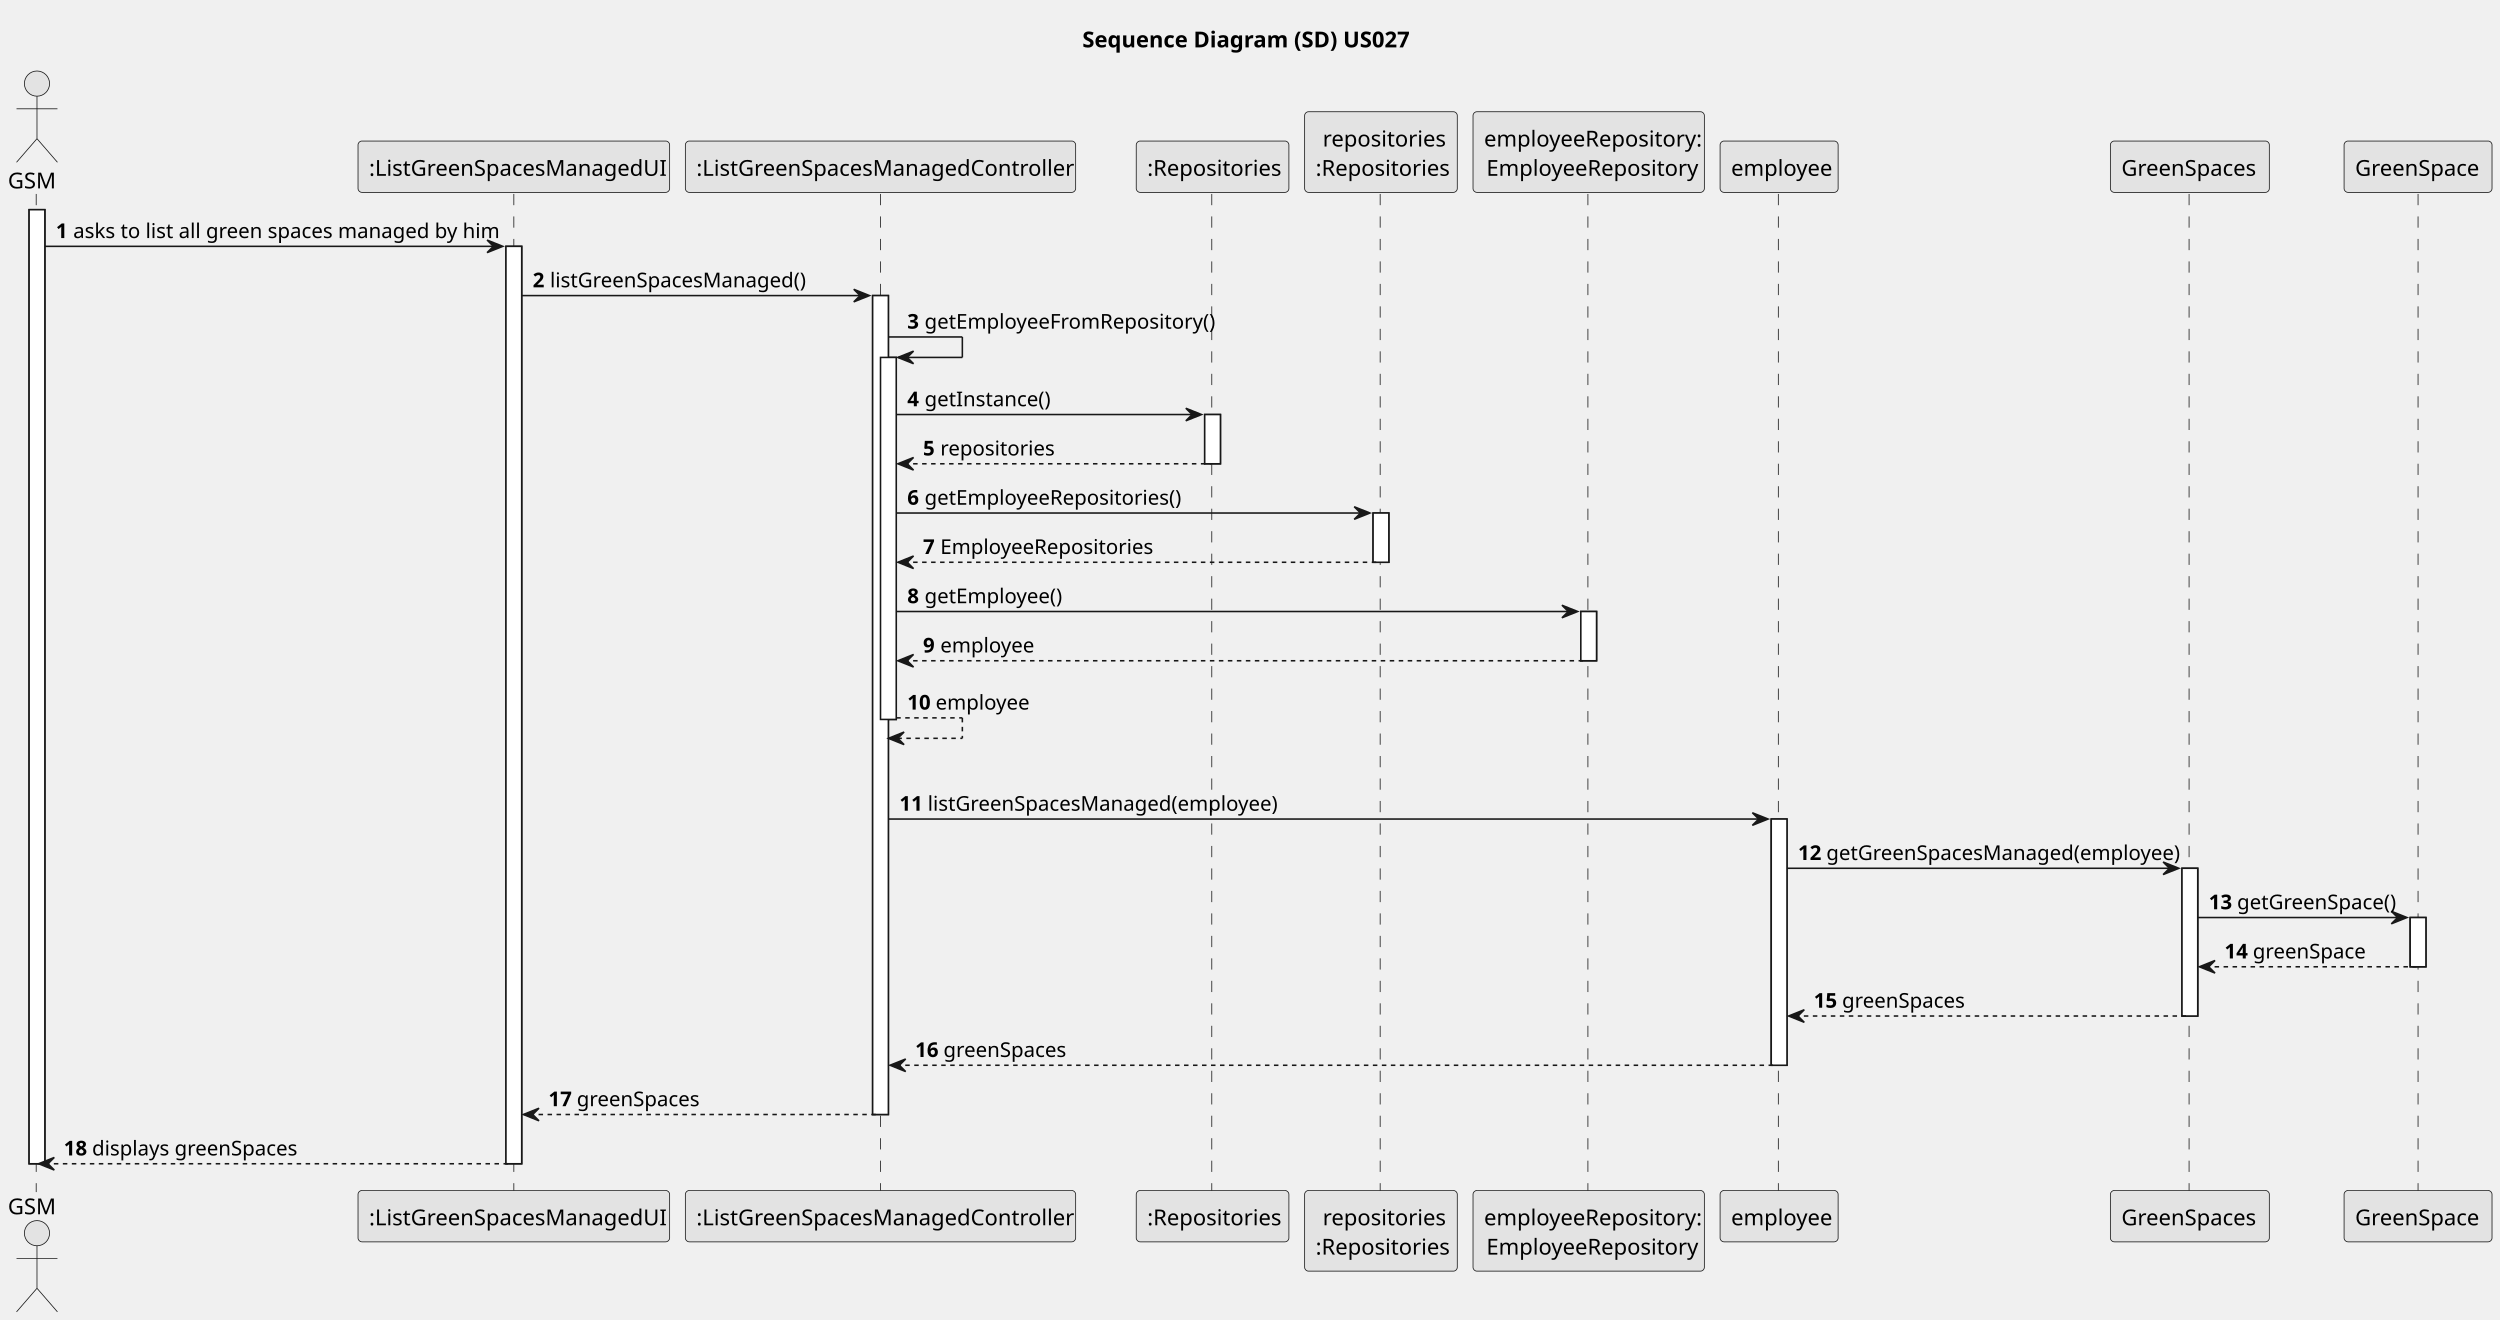
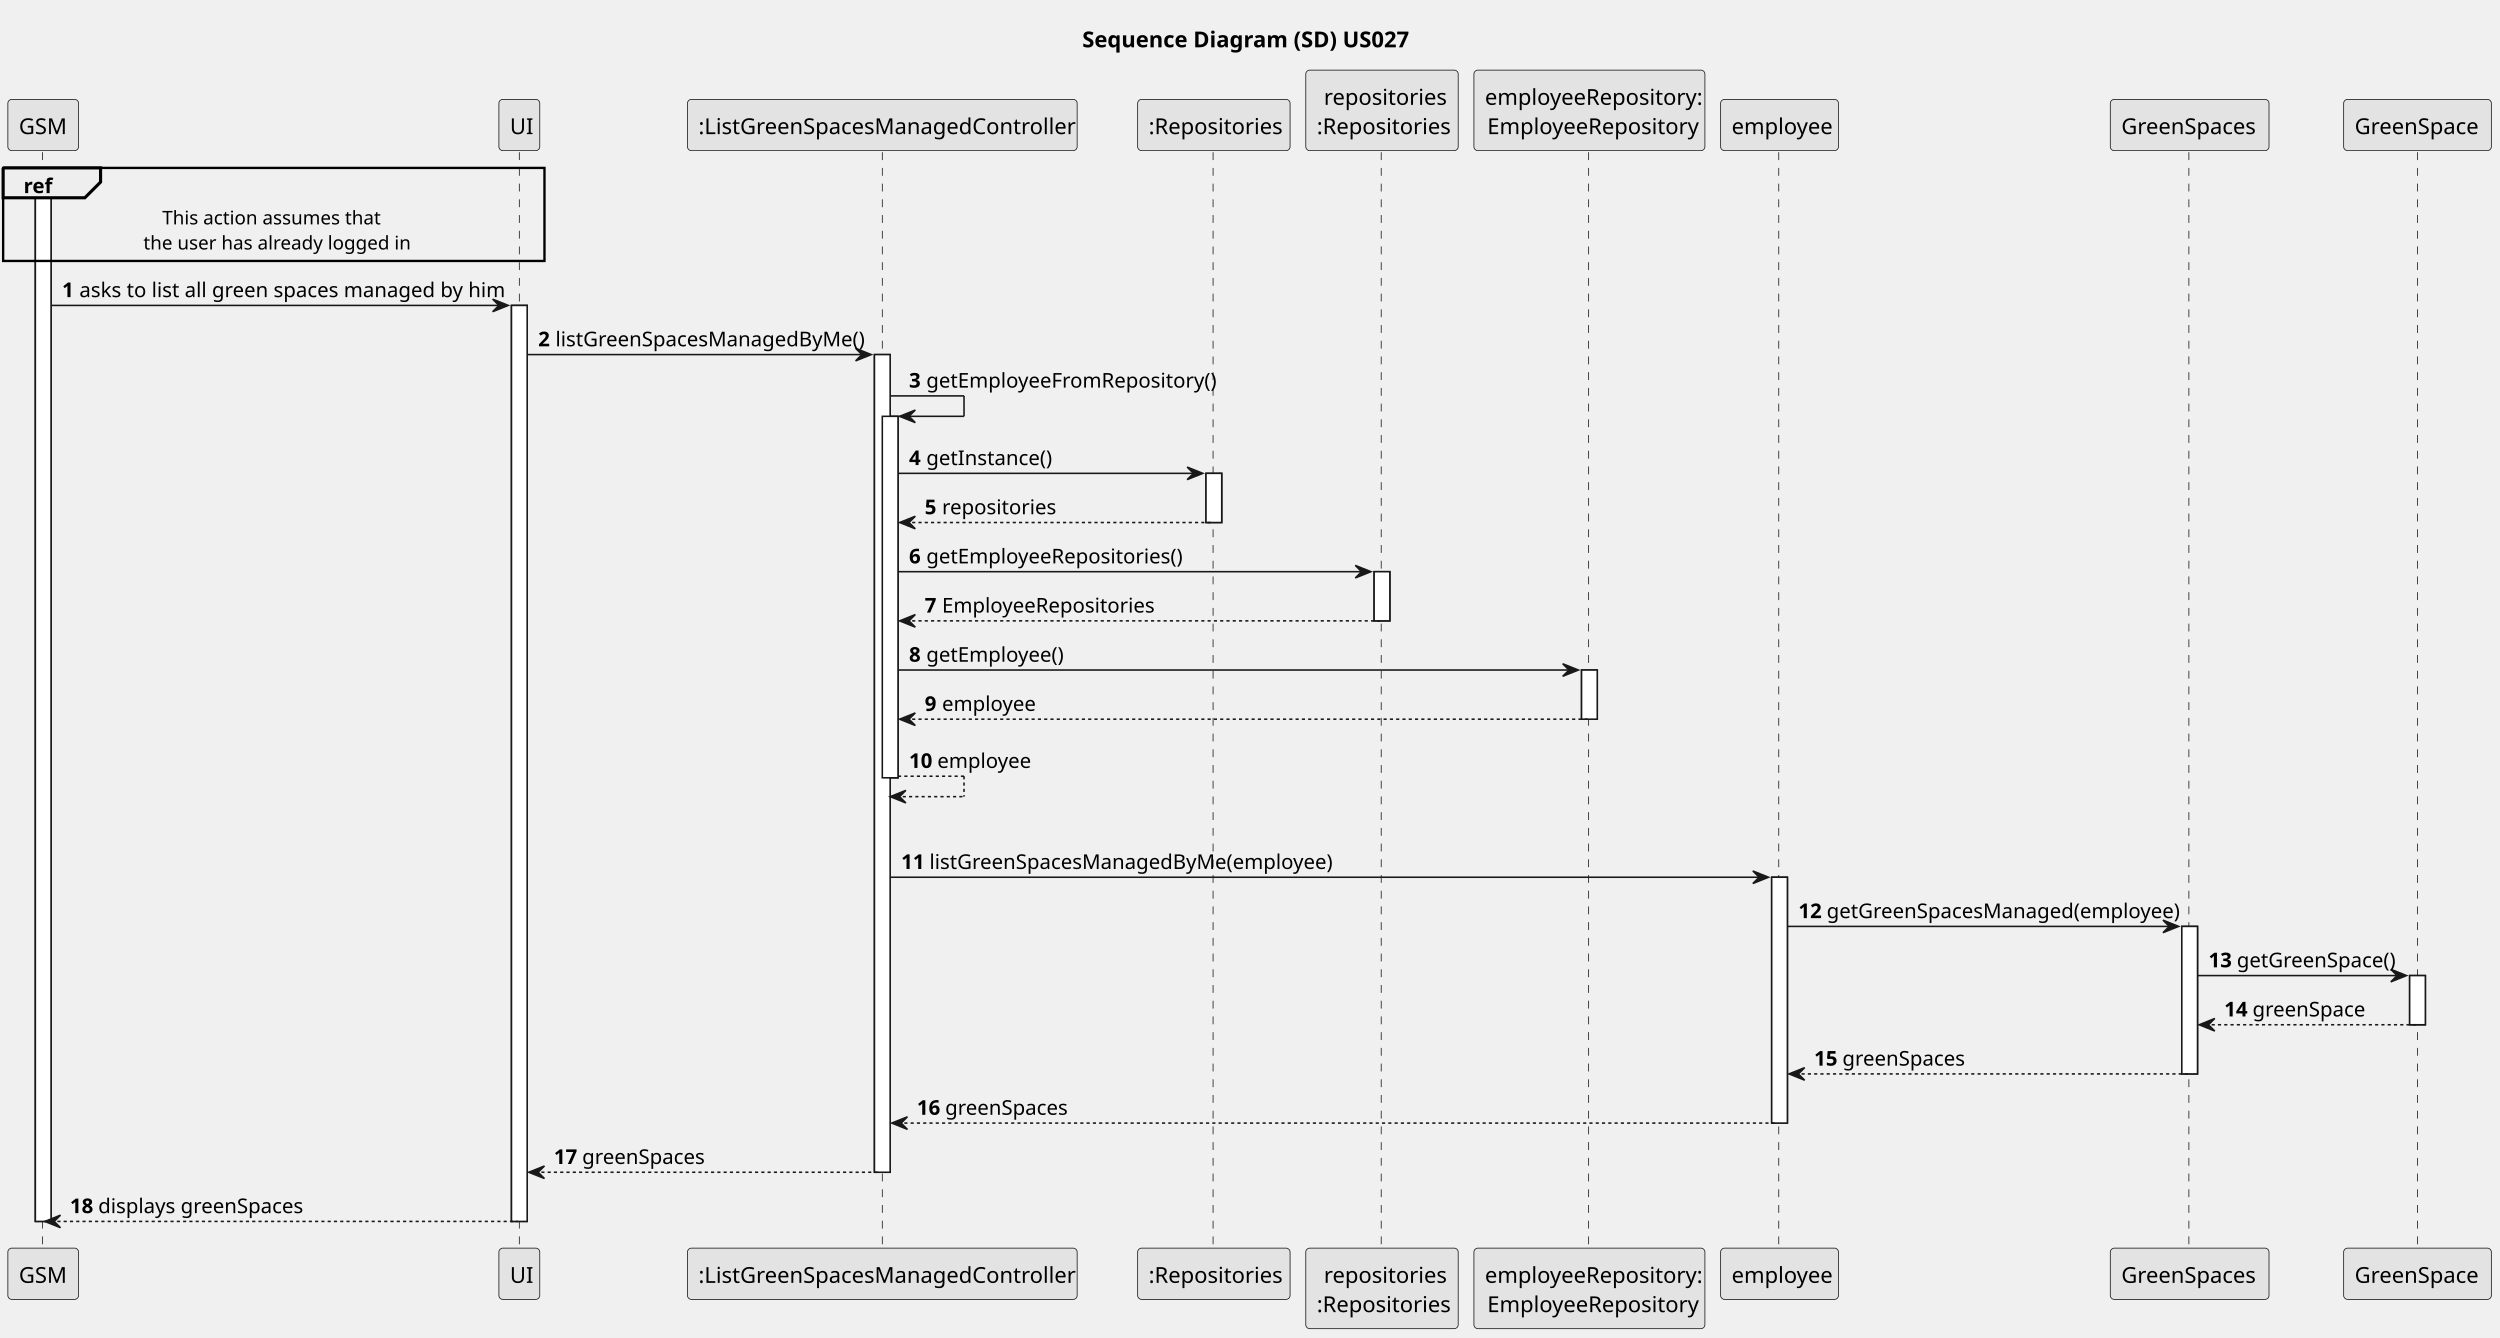
- <svg xmlns="http://www.w3.org/2000/svg" contentStyleType="text/css" height="588px" preserveAspectRatio="none" style="width:1112px;height:587px;background:#FFFFFF;" version="1.1" viewBox="0 0 1112 587" width="1112.3px" zoomAndPan="magnify">
+ <svg xmlns="http://www.w3.org/2000/svg" contentStyleType="text/css" height="851px" preserveAspectRatio="none" style="width:1591px;height:851px;background:#FFFFFF;" version="1.1" viewBox="0 0 1591 851" width="1591px" zoomAndPan="magnify">
  <defs />
  <g>
-     <text fill="#000000" font-family="sans-serif" font-size="9.8" font-weight="bold" lengthAdjust="spacing" textLength="148.4" x="481.425" y="21.075">Sequence Diagram (SD) US027</text>
-     <rect fill="#FFFFFF" height="424.367" style="stroke:#181818;stroke-width:0.7;" width="7" x="12.95" y="93.269" />
-     <rect fill="#FFFFFF" height="408.063" style="stroke:#181818;stroke-width:0.7;" width="7" x="225.05" y="109.573" />
-     <rect fill="#FFFFFF" height="364.256" style="stroke:#181818;stroke-width:0.7;" width="7" x="388.15" y="131.477" />
-     <rect fill="#FFFFFF" height="161.026" style="stroke:#181818;stroke-width:0.7;" width="7" x="391.65" y="158.981" />
-     <rect fill="#FFFFFF" height="21.904" style="stroke:#181818;stroke-width:0.7;" width="7" x="535.85" y="184.384" />
-     <rect fill="#FFFFFF" height="21.904" style="stroke:#181818;stroke-width:0.7;" width="7" x="610.75" y="228.192" />
-     <rect fill="#FFFFFF" height="21.904" style="stroke:#181818;stroke-width:0.7;" width="7" x="703.15" y="271.999" />
-     <rect fill="#FFFFFF" height="109.519" style="stroke:#181818;stroke-width:0.7;" width="7" x="787.85" y="364.31" />
-     <rect fill="#FFFFFF" height="65.711" style="stroke:#181818;stroke-width:0.7;" width="7" x="970.55" y="386.214" />
-     <rect fill="#FFFFFF" height="21.904" style="stroke:#181818;stroke-width:0.7;" width="7" x="1072.05" y="408.118" />
-     <line style="stroke:#181818;stroke-width:0.35;stroke-dasharray:5.0,5.0;" x1="16.1" x2="16.1" y1="86.269" y2="530.236" />
-     <line style="stroke:#181818;stroke-width:0.35;stroke-dasharray:5.0,5.0;" x1="228.55" x2="228.55" y1="86.269" y2="530.236" />
-     <line style="stroke:#181818;stroke-width:0.35;stroke-dasharray:5.0,5.0;" x1="391.65" x2="391.65" y1="86.269" y2="530.236" />
-     <line style="stroke:#181818;stroke-width:0.35;stroke-dasharray:5.0,5.0;" x1="539" x2="539" y1="86.269" y2="530.236" />
-     <line style="stroke:#181818;stroke-width:0.35;stroke-dasharray:5.0,5.0;" x1="613.9" x2="613.9" y1="86.269" y2="530.236" />
-     <line style="stroke:#181818;stroke-width:0.35;stroke-dasharray:5.0,5.0;" x1="706.3" x2="706.3" y1="86.269" y2="530.236" />
-     <line style="stroke:#181818;stroke-width:0.35;stroke-dasharray:5.0,5.0;" x1="791" x2="791" y1="86.269" y2="530.236" />
-     <line style="stroke:#181818;stroke-width:0.35;stroke-dasharray:5.0,5.0;" x1="973.7" x2="973.7" y1="86.269" y2="530.236" />
-     <line style="stroke:#181818;stroke-width:0.35;stroke-dasharray:5.0,5.0;" x1="1075.55" x2="1075.55" y1="86.269" y2="530.236" />
-     <text fill="#000000" font-family="sans-serif" font-size="9.8" lengthAdjust="spacing" textLength="21.7" x="3.5" y="83.81">GSM</text>
-     <ellipse cx="16.45" cy="37.185" fill="#E3E3E3" rx="5.6" ry="5.6" style="stroke:#181818;stroke-width:0.35;" />
-     <path d="M16.45,42.785 L16.45,61.685 M7.35,48.385 L25.55,48.385 M16.45,61.685 L7.35,72.185 M16.45,61.685 L25.55,72.185 " fill="none" style="stroke:#181818;stroke-width:0.35;" />
-     <text fill="#000000" font-family="sans-serif" font-size="9.8" lengthAdjust="spacing" textLength="21.7" x="3.5" y="540.111">GSM</text>
-     <ellipse cx="16.45" cy="548.521" fill="#E3E3E3" rx="5.6" ry="5.6" style="stroke:#181818;stroke-width:0.35;" />
-     <path d="M16.45,554.121 L16.45,573.021 M7.35,559.721 L25.55,559.721 M16.45,573.021 L7.35,583.521 M16.45,573.021 L25.55,583.521 " fill="none" style="stroke:#181818;stroke-width:0.35;" />
-     <rect fill="#E3E3E3" height="22.835" rx="1.75" ry="1.75" style="stroke:#181818;stroke-width:0.35;" width="138.6" x="159.25" y="62.735" />
-     <text fill="#000000" font-family="sans-serif" font-size="9.8" lengthAdjust="spacing" textLength="128.8" x="164.15" y="78.21">:ListGreenSpacesManagedUI</text>
-     <rect fill="#E3E3E3" height="22.835" rx="1.75" ry="1.75" style="stroke:#181818;stroke-width:0.35;" width="138.6" x="159.25" y="529.536" />
-     <text fill="#000000" font-family="sans-serif" font-size="9.8" lengthAdjust="spacing" textLength="128.8" x="164.15" y="545.011">:ListGreenSpacesManagedUI</text>
-     <rect fill="#E3E3E3" height="22.835" rx="1.75" ry="1.75" style="stroke:#181818;stroke-width:0.35;" width="173.6" x="304.85" y="62.735" />
-     <text fill="#000000" font-family="sans-serif" font-size="9.8" lengthAdjust="spacing" textLength="163.8" x="309.75" y="78.21">:ListGreenSpacesManagedController</text>
-     <rect fill="#E3E3E3" height="22.835" rx="1.75" ry="1.75" style="stroke:#181818;stroke-width:0.35;" width="173.6" x="304.85" y="529.536" />
-     <text fill="#000000" font-family="sans-serif" font-size="9.8" lengthAdjust="spacing" textLength="163.8" x="309.75" y="545.011">:ListGreenSpacesManagedController</text>
-     <rect fill="#E3E3E3" height="22.835" rx="1.75" ry="1.75" style="stroke:#181818;stroke-width:0.35;" width="67.9" x="505.4" y="62.735" />
-     <text fill="#000000" font-family="sans-serif" font-size="9.8" lengthAdjust="spacing" textLength="58.1" x="510.3" y="78.21">:Repositories</text>
-     <rect fill="#E3E3E3" height="22.835" rx="1.75" ry="1.75" style="stroke:#181818;stroke-width:0.35;" width="67.9" x="505.4" y="529.536" />
-     <text fill="#000000" font-family="sans-serif" font-size="9.8" lengthAdjust="spacing" textLength="58.1" x="510.3" y="545.011">:Repositories</text>
-     <rect fill="#E3E3E3" height="35.87" rx="1.75" ry="1.75" style="stroke:#181818;stroke-width:0.35;" width="67.9" x="580.3" y="49.7" />
-     <text fill="#000000" font-family="sans-serif" font-size="9.8" lengthAdjust="spacing" textLength="51.8" x="588.35" y="65.175">repositories</text>
-     <text fill="#000000" font-family="sans-serif" font-size="9.8" lengthAdjust="spacing" textLength="58.1" x="585.2" y="78.21">:Repositories</text>
-     <rect fill="#E3E3E3" height="35.87" rx="1.75" ry="1.75" style="stroke:#181818;stroke-width:0.35;" width="67.9" x="580.3" y="529.536" />
-     <text fill="#000000" font-family="sans-serif" font-size="9.8" lengthAdjust="spacing" textLength="51.8" x="588.35" y="545.011">repositories</text>
-     <text fill="#000000" font-family="sans-serif" font-size="9.8" lengthAdjust="spacing" textLength="58.1" x="585.2" y="558.046">:Repositories</text>
-     <rect fill="#E3E3E3" height="35.87" rx="1.75" ry="1.75" style="stroke:#181818;stroke-width:0.35;" width="102.9" x="655.2" y="49.7" />
-     <text fill="#000000" font-family="sans-serif" font-size="9.8" lengthAdjust="spacing" textLength="93.1" x="660.1" y="65.175">employeeRepository:</text>
-     <text fill="#000000" font-family="sans-serif" font-size="9.8" lengthAdjust="spacing" textLength="91" x="661.15" y="78.21">EmployeeRepository</text>
-     <rect fill="#E3E3E3" height="35.87" rx="1.75" ry="1.75" style="stroke:#181818;stroke-width:0.35;" width="102.9" x="655.2" y="529.536" />
-     <text fill="#000000" font-family="sans-serif" font-size="9.8" lengthAdjust="spacing" textLength="93.1" x="660.1" y="545.011">employeeRepository:</text>
-     <text fill="#000000" font-family="sans-serif" font-size="9.8" lengthAdjust="spacing" textLength="91" x="661.15" y="558.046">EmployeeRepository</text>
-     <rect fill="#E3E3E3" height="22.835" rx="1.75" ry="1.75" style="stroke:#181818;stroke-width:0.35;" width="52.5" x="765.1" y="62.735" />
-     <text fill="#000000" font-family="sans-serif" font-size="9.8" lengthAdjust="spacing" textLength="42.7" x="770" y="78.21">employee</text>
-     <rect fill="#E3E3E3" height="22.835" rx="1.75" ry="1.75" style="stroke:#181818;stroke-width:0.35;" width="52.5" x="765.1" y="529.536" />
-     <text fill="#000000" font-family="sans-serif" font-size="9.8" lengthAdjust="spacing" textLength="42.7" x="770" y="545.011">employee</text>
-     <rect fill="#E3E3E3" height="22.835" rx="1.75" ry="1.75" style="stroke:#181818;stroke-width:0.35;" width="70.7" x="938.7" y="62.735" />
-     <text fill="#000000" font-family="sans-serif" font-size="9.8" lengthAdjust="spacing" textLength="60.9" x="943.6" y="78.21">GreenSpaces</text>
-     <rect fill="#E3E3E3" height="22.835" rx="1.75" ry="1.75" style="stroke:#181818;stroke-width:0.35;" width="70.7" x="938.7" y="529.536" />
-     <text fill="#000000" font-family="sans-serif" font-size="9.8" lengthAdjust="spacing" textLength="60.9" x="943.6" y="545.011">GreenSpaces</text>
-     <rect fill="#E3E3E3" height="22.835" rx="1.75" ry="1.75" style="stroke:#181818;stroke-width:0.35;" width="65.8" x="1042.65" y="62.735" />
-     <text fill="#000000" font-family="sans-serif" font-size="9.8" lengthAdjust="spacing" textLength="56" x="1047.55" y="78.21">GreenSpace</text>
-     <rect fill="#E3E3E3" height="22.835" rx="1.75" ry="1.75" style="stroke:#181818;stroke-width:0.35;" width="65.8" x="1042.65" y="529.536" />
-     <text fill="#000000" font-family="sans-serif" font-size="9.8" lengthAdjust="spacing" textLength="56" x="1047.55" y="545.011">GreenSpace</text>
-     <rect fill="#FFFFFF" height="424.367" style="stroke:#181818;stroke-width:0.7;" width="7" x="12.95" y="93.269" />
-     <rect fill="#FFFFFF" height="408.063" style="stroke:#181818;stroke-width:0.7;" width="7" x="225.05" y="109.573" />
-     <rect fill="#FFFFFF" height="364.256" style="stroke:#181818;stroke-width:0.7;" width="7" x="388.15" y="131.477" />
-     <rect fill="#FFFFFF" height="161.026" style="stroke:#181818;stroke-width:0.7;" width="7" x="391.65" y="158.981" />
-     <rect fill="#FFFFFF" height="21.904" style="stroke:#181818;stroke-width:0.7;" width="7" x="535.85" y="184.384" />
-     <rect fill="#FFFFFF" height="21.904" style="stroke:#181818;stroke-width:0.7;" width="7" x="610.75" y="228.192" />
-     <rect fill="#FFFFFF" height="21.904" style="stroke:#181818;stroke-width:0.7;" width="7" x="703.15" y="271.999" />
-     <rect fill="#FFFFFF" height="109.519" style="stroke:#181818;stroke-width:0.7;" width="7" x="787.85" y="364.31" />
-     <rect fill="#FFFFFF" height="65.711" style="stroke:#181818;stroke-width:0.7;" width="7" x="970.55" y="386.214" />
-     <rect fill="#FFFFFF" height="21.904" style="stroke:#181818;stroke-width:0.7;" width="7" x="1072.05" y="408.118" />
-     <polygon fill="#181818" points="216.65,106.773,223.65,109.573,216.65,112.373,219.45,109.573" style="stroke:#181818;stroke-width:0.7;" />
-     <line style="stroke:#181818;stroke-width:0.7;" x1="19.95" x2="220.85" y1="109.573" y2="109.573" />
-     <text fill="#000000" font-family="sans-serif" font-size="9.1" font-weight="bold" lengthAdjust="spacing" textLength="4.9" x="24.85" y="105.889">1</text>
-     <text fill="#000000" font-family="sans-serif" font-size="9.1" lengthAdjust="spacing" textLength="184.1" x="32.55" y="105.889">asks to list all green spaces managed by him</text>
-     <polygon fill="#181818" points="379.75,128.677,386.75,131.477,379.75,134.277,382.55,131.477" style="stroke:#181818;stroke-width:0.7;" />
-     <line style="stroke:#181818;stroke-width:0.7;" x1="232.05" x2="383.95" y1="131.477" y2="131.477" />
-     <text fill="#000000" font-family="sans-serif" font-size="9.1" font-weight="bold" lengthAdjust="spacing" textLength="4.9" x="236.95" y="127.793">2</text>
-     <text fill="#000000" font-family="sans-serif" font-size="9.1" lengthAdjust="spacing" textLength="109.9" x="244.65" y="127.793">listGreenSpacesManaged()</text>
-     <line style="stroke:#181818;stroke-width:0.7;" x1="395.15" x2="428.05" y1="149.881" y2="149.881" />
-     <line style="stroke:#181818;stroke-width:0.7;" x1="428.05" x2="428.05" y1="149.881" y2="158.981" />
-     <line style="stroke:#181818;stroke-width:0.7;" x1="399.35" x2="428.05" y1="158.981" y2="158.981" />
-     <polygon fill="#181818" points="406.35,156.181,399.35,158.981,406.35,161.781,403.55,158.981" style="stroke:#181818;stroke-width:0.7;" />
-     <text fill="#000000" font-family="sans-serif" font-size="9.1" font-weight="bold" lengthAdjust="spacing" textLength="4.9" x="403.55" y="146.197">3</text>
-     <text fill="#000000" font-family="sans-serif" font-size="9.1" lengthAdjust="spacing" textLength="123.2" x="411.25" y="146.197">getEmployeeFromRepository()</text>
-     <polygon fill="#181818" points="527.45,181.584,534.45,184.384,527.45,187.184,530.25,184.384" style="stroke:#181818;stroke-width:0.7;" />
-     <line style="stroke:#181818;stroke-width:0.7;" x1="398.65" x2="531.65" y1="184.384" y2="184.384" />
-     <text fill="#000000" font-family="sans-serif" font-size="9.1" font-weight="bold" lengthAdjust="spacing" textLength="4.9" x="403.55" y="180.701">4</text>
-     <text fill="#000000" font-family="sans-serif" font-size="9.1" lengthAdjust="spacing" textLength="52.5" x="411.25" y="180.701">getInstance()</text>
-     <polygon fill="#181818" points="406.35,203.488,399.35,206.288,406.35,209.088,403.55,206.288" style="stroke:#181818;stroke-width:0.7;" />
-     <line style="stroke:#181818;stroke-width:0.7;stroke-dasharray:2.0,2.0;" x1="402.15" x2="538.65" y1="206.288" y2="206.288" />
-     <text fill="#000000" font-family="sans-serif" font-size="9.1" font-weight="bold" lengthAdjust="spacing" textLength="4.9" x="410.55" y="202.604">5</text>
-     <text fill="#000000" font-family="sans-serif" font-size="9.1" lengthAdjust="spacing" textLength="46.9" x="418.25" y="202.604">repositories</text>
-     <polygon fill="#181818" points="602.35,225.392,609.35,228.192,602.35,230.992,605.15,228.192" style="stroke:#181818;stroke-width:0.7;" />
-     <line style="stroke:#181818;stroke-width:0.7;" x1="398.65" x2="606.55" y1="228.192" y2="228.192" />
-     <text fill="#000000" font-family="sans-serif" font-size="9.1" font-weight="bold" lengthAdjust="spacing" textLength="4.9" x="403.55" y="224.508">6</text>
-     <text fill="#000000" font-family="sans-serif" font-size="9.1" lengthAdjust="spacing" textLength="109.2" x="411.25" y="224.508">getEmployeeRepositories()</text>
-     <polygon fill="#181818" points="406.35,247.296,399.35,250.095,406.35,252.895,403.55,250.095" style="stroke:#181818;stroke-width:0.7;" />
-     <line style="stroke:#181818;stroke-width:0.7;stroke-dasharray:2.0,2.0;" x1="402.15" x2="613.55" y1="250.095" y2="250.095" />
-     <text fill="#000000" font-family="sans-serif" font-size="9.1" font-weight="bold" lengthAdjust="spacing" textLength="4.9" x="410.55" y="246.412">7</text>
-     <text fill="#000000" font-family="sans-serif" font-size="9.1" lengthAdjust="spacing" textLength="91" x="418.25" y="246.412">EmployeeRepositories</text>
-     <polygon fill="#181818" points="694.75,269.199,701.75,271.999,694.75,274.799,697.55,271.999" style="stroke:#181818;stroke-width:0.7;" />
-     <line style="stroke:#181818;stroke-width:0.7;" x1="398.65" x2="698.95" y1="271.999" y2="271.999" />
-     <text fill="#000000" font-family="sans-serif" font-size="9.1" font-weight="bold" lengthAdjust="spacing" textLength="4.9" x="403.55" y="268.315">8</text>
-     <text fill="#000000" font-family="sans-serif" font-size="9.1" lengthAdjust="spacing" textLength="58.8" x="411.25" y="268.315">getEmployee()</text>
-     <polygon fill="#181818" points="406.35,291.103,399.35,293.903,406.35,296.703,403.55,293.903" style="stroke:#181818;stroke-width:0.7;" />
-     <line style="stroke:#181818;stroke-width:0.7;stroke-dasharray:2.0,2.0;" x1="402.15" x2="705.95" y1="293.903" y2="293.903" />
-     <text fill="#000000" font-family="sans-serif" font-size="9.1" font-weight="bold" lengthAdjust="spacing" textLength="4.9" x="410.55" y="290.219">9</text>
-     <text fill="#000000" font-family="sans-serif" font-size="9.1" lengthAdjust="spacing" textLength="39.2" x="418.25" y="290.219">employee</text>
-     <line style="stroke:#181818;stroke-width:0.7;stroke-dasharray:2.0,2.0;" x1="398.65" x2="428.05" y1="319.307" y2="319.307" />
-     <line style="stroke:#181818;stroke-width:0.7;stroke-dasharray:2.0,2.0;" x1="428.05" x2="428.05" y1="319.307" y2="328.407" />
-     <line style="stroke:#181818;stroke-width:0.7;stroke-dasharray:2.0,2.0;" x1="395.15" x2="428.05" y1="328.407" y2="328.407" />
-     <polygon fill="#181818" points="402.15,325.607,395.15,328.407,402.15,331.207,399.35,328.407" style="stroke:#181818;stroke-width:0.7;" />
-     <text fill="#000000" font-family="sans-serif" font-size="9.1" font-weight="bold" lengthAdjust="spacing" textLength="9.8" x="403.55" y="315.623">10</text>
-     <text fill="#000000" font-family="sans-serif" font-size="9.1" lengthAdjust="spacing" textLength="39.2" x="416.15" y="315.623">employee</text>
-     <polygon fill="#181818" points="779.45,361.51,786.45,364.31,779.45,367.11,782.25,364.31" style="stroke:#181818;stroke-width:0.7;" />
-     <line style="stroke:#181818;stroke-width:0.7;" x1="395.15" x2="783.65" y1="364.31" y2="364.31" />
-     <text fill="#000000" font-family="sans-serif" font-size="9.1" font-weight="bold" lengthAdjust="spacing" textLength="9.8" x="400.05" y="360.627">11</text>
-     <text fill="#000000" font-family="sans-serif" font-size="9.1" lengthAdjust="spacing" textLength="149.1" x="412.65" y="360.627">listGreenSpacesManaged(employee)</text>
-     <polygon fill="#181818" points="962.15,383.414,969.15,386.214,962.15,389.014,964.95,386.214" style="stroke:#181818;stroke-width:0.7;" />
-     <line style="stroke:#181818;stroke-width:0.7;" x1="794.85" x2="966.35" y1="386.214" y2="386.214" />
-     <text fill="#000000" font-family="sans-serif" font-size="9.1" font-weight="bold" lengthAdjust="spacing" textLength="9.8" x="799.75" y="382.53">12</text>
-     <text fill="#000000" font-family="sans-serif" font-size="9.1" lengthAdjust="spacing" textLength="149.8" x="812.35" y="382.53">getGreenSpacesManaged(employee)</text>
-     <polygon fill="#181818" points="1063.65,405.318,1070.65,408.118,1063.65,410.918,1066.45,408.118" style="stroke:#181818;stroke-width:0.7;" />
-     <line style="stroke:#181818;stroke-width:0.7;" x1="977.55" x2="1067.85" y1="408.118" y2="408.118" />
-     <text fill="#000000" font-family="sans-serif" font-size="9.1" font-weight="bold" lengthAdjust="spacing" textLength="9.8" x="982.45" y="404.434">13</text>
-     <text fill="#000000" font-family="sans-serif" font-size="9.1" lengthAdjust="spacing" textLength="68.6" x="995.05" y="404.434">getGreenSpace()</text>
-     <polygon fill="#181818" points="985.25,427.221,978.25,430.022,985.25,432.822,982.45,430.022" style="stroke:#181818;stroke-width:0.7;" />
-     <line style="stroke:#181818;stroke-width:0.7;stroke-dasharray:2.0,2.0;" x1="981.05" x2="1074.85" y1="430.022" y2="430.022" />
-     <text fill="#000000" font-family="sans-serif" font-size="9.1" font-weight="bold" lengthAdjust="spacing" textLength="9.8" x="989.45" y="426.338">14</text>
-     <text fill="#000000" font-family="sans-serif" font-size="9.1" lengthAdjust="spacing" textLength="48.3" x="1002.05" y="426.338">greenSpace</text>
-     <polygon fill="#181818" points="802.55,449.125,795.55,451.925,802.55,454.725,799.75,451.925" style="stroke:#181818;stroke-width:0.7;" />
-     <line style="stroke:#181818;stroke-width:0.7;stroke-dasharray:2.0,2.0;" x1="798.35" x2="973.35" y1="451.925" y2="451.925" />
-     <text fill="#000000" font-family="sans-serif" font-size="9.1" font-weight="bold" lengthAdjust="spacing" textLength="9.8" x="806.75" y="448.241">15</text>
-     <text fill="#000000" font-family="sans-serif" font-size="9.1" lengthAdjust="spacing" textLength="53.2" x="819.35" y="448.241">greenSpaces</text>
-     <polygon fill="#181818" points="402.85,471.029,395.85,473.829,402.85,476.629,400.05,473.829" style="stroke:#181818;stroke-width:0.7;" />
-     <line style="stroke:#181818;stroke-width:0.7;stroke-dasharray:2.0,2.0;" x1="398.65" x2="790.65" y1="473.829" y2="473.829" />
-     <text fill="#000000" font-family="sans-serif" font-size="9.1" font-weight="bold" lengthAdjust="spacing" textLength="9.8" x="407.05" y="470.145">16</text>
-     <text fill="#000000" font-family="sans-serif" font-size="9.1" lengthAdjust="spacing" textLength="53.2" x="419.65" y="470.145">greenSpaces</text>
-     <polygon fill="#181818" points="239.75,492.933,232.75,495.733,239.75,498.533,236.95,495.733" style="stroke:#181818;stroke-width:0.7;" />
-     <line style="stroke:#181818;stroke-width:0.7;stroke-dasharray:2.0,2.0;" x1="235.55" x2="390.95" y1="495.733" y2="495.733" />
-     <text fill="#000000" font-family="sans-serif" font-size="9.1" font-weight="bold" lengthAdjust="spacing" textLength="9.8" x="243.95" y="492.049">17</text>
-     <text fill="#000000" font-family="sans-serif" font-size="9.1" lengthAdjust="spacing" textLength="53.2" x="256.55" y="492.049">greenSpaces</text>
-     <polygon fill="#181818" points="24.15,514.836,17.15,517.636,24.15,520.436,21.35,517.636" style="stroke:#181818;stroke-width:0.7;" />
-     <line style="stroke:#181818;stroke-width:0.7;stroke-dasharray:2.0,2.0;" x1="19.95" x2="227.85" y1="517.636" y2="517.636" />
-     <text fill="#000000" font-family="sans-serif" font-size="9.1" font-weight="bold" lengthAdjust="spacing" textLength="9.8" x="28.35" y="513.952">18</text>
-     <text fill="#000000" font-family="sans-serif" font-size="9.1" lengthAdjust="spacing" textLength="89.6" x="40.95" y="513.952">displays greenSpaces</text>
+     <text fill="#000000" font-family="sans-serif" font-size="14" font-weight="bold" lengthAdjust="spacing" textLength="212" x="688.75" y="30.107">Sequence Diagram (SD) US027</text>
+     <rect fill="#FFFFFF" height="670.451" style="stroke:#181818;stroke-width:1.0;" width="10" x="22.5" y="106.863" />
+     <rect fill="#FFFFFF" height="582.947" style="stroke:#181818;stroke-width:1.0;" width="10" x="325.5" y="194.367" />
+     <rect fill="#FFFFFF" height="520.365" style="stroke:#181818;stroke-width:1.0;" width="10" x="556.5" y="225.658" />
+     <rect fill="#FFFFFF" height="230.037" style="stroke:#181818;stroke-width:1.0;" width="10" x="561.5" y="264.949" />
+     <rect fill="#FFFFFF" height="31.291" style="stroke:#181818;stroke-width:1.0;" width="10" x="767.5" y="301.24" />
+     <rect fill="#FFFFFF" height="31.291" style="stroke:#181818;stroke-width:1.0;" width="10" x="874.5" y="363.822" />
+     <rect fill="#FFFFFF" height="31.291" style="stroke:#181818;stroke-width:1.0;" width="10" x="1006.5" y="426.404" />
+     <rect fill="#FFFFFF" height="156.455" style="stroke:#181818;stroke-width:1.0;" width="10" x="1127.5" y="558.277" />
+     <rect fill="#FFFFFF" height="93.873" style="stroke:#181818;stroke-width:1.0;" width="10" x="1388.5" y="589.568" />
+     <rect fill="#FFFFFF" height="31.291" style="stroke:#181818;stroke-width:1.0;" width="10" x="1533.5" y="620.859" />
+     <line style="stroke:#181818;stroke-width:0.5;stroke-dasharray:5.0,5.0;" x1="27" x2="27" y1="96.863" y2="795.314" />
+     <line style="stroke:#181818;stroke-width:0.5;stroke-dasharray:5.0,5.0;" x1="330.5" x2="330.5" y1="96.863" y2="795.314" />
+     <line style="stroke:#181818;stroke-width:0.5;stroke-dasharray:5.0,5.0;" x1="561.5" x2="561.5" y1="96.863" y2="795.314" />
+     <line style="stroke:#181818;stroke-width:0.5;stroke-dasharray:5.0,5.0;" x1="772" x2="772" y1="96.863" y2="795.314" />
+     <line style="stroke:#181818;stroke-width:0.5;stroke-dasharray:5.0,5.0;" x1="879" x2="879" y1="96.863" y2="795.314" />
+     <line style="stroke:#181818;stroke-width:0.5;stroke-dasharray:5.0,5.0;" x1="1011" x2="1011" y1="96.863" y2="795.314" />
+     <line style="stroke:#181818;stroke-width:0.5;stroke-dasharray:5.0,5.0;" x1="1132" x2="1132" y1="96.863" y2="795.314" />
+     <line style="stroke:#181818;stroke-width:0.5;stroke-dasharray:5.0,5.0;" x1="1393" x2="1393" y1="96.863" y2="795.314" />
+     <line style="stroke:#181818;stroke-width:0.5;stroke-dasharray:5.0,5.0;" x1="1538.5" x2="1538.5" y1="96.863" y2="795.314" />
+     <rect fill="#E3E3E3" height="32.621" rx="2.5" ry="2.5" style="stroke:#181818;stroke-width:0.5;" width="45" x="5" y="63.242" />
+     <text fill="#000000" font-family="sans-serif" font-size="14" lengthAdjust="spacing" textLength="31" x="12" y="85.35">GSM</text>
+     <rect fill="#E3E3E3" height="32.621" rx="2.5" ry="2.5" style="stroke:#181818;stroke-width:0.5;" width="45" x="5" y="794.314" />
+     <text fill="#000000" font-family="sans-serif" font-size="14" lengthAdjust="spacing" textLength="31" x="12" y="816.422">GSM</text>
+     <rect fill="#E3E3E3" height="32.621" rx="2.5" ry="2.5" style="stroke:#181818;stroke-width:0.5;" width="26" x="317.5" y="63.242" />
+     <text fill="#000000" font-family="sans-serif" font-size="14" lengthAdjust="spacing" textLength="12" x="324.5" y="85.35">UI</text>
+     <rect fill="#E3E3E3" height="32.621" rx="2.5" ry="2.5" style="stroke:#181818;stroke-width:0.5;" width="26" x="317.5" y="794.314" />
+     <text fill="#000000" font-family="sans-serif" font-size="14" lengthAdjust="spacing" textLength="12" x="324.5" y="816.422">UI</text>
+     <rect fill="#E3E3E3" height="32.621" rx="2.5" ry="2.5" style="stroke:#181818;stroke-width:0.5;" width="248" x="437.5" y="63.242" />
+     <text fill="#000000" font-family="sans-serif" font-size="14" lengthAdjust="spacing" textLength="234" x="444.5" y="85.35">:ListGreenSpacesManagedController</text>
+     <rect fill="#E3E3E3" height="32.621" rx="2.5" ry="2.5" style="stroke:#181818;stroke-width:0.5;" width="248" x="437.5" y="794.314" />
+     <text fill="#000000" font-family="sans-serif" font-size="14" lengthAdjust="spacing" textLength="234" x="444.5" y="816.422">:ListGreenSpacesManagedController</text>
+     <rect fill="#E3E3E3" height="32.621" rx="2.5" ry="2.5" style="stroke:#181818;stroke-width:0.5;" width="97" x="724" y="63.242" />
+     <text fill="#000000" font-family="sans-serif" font-size="14" lengthAdjust="spacing" textLength="83" x="731" y="85.35">:Repositories</text>
+     <rect fill="#E3E3E3" height="32.621" rx="2.5" ry="2.5" style="stroke:#181818;stroke-width:0.5;" width="97" x="724" y="794.314" />
+     <text fill="#000000" font-family="sans-serif" font-size="14" lengthAdjust="spacing" textLength="83" x="731" y="816.422">:Repositories</text>
+     <rect fill="#E3E3E3" height="51.242" rx="2.5" ry="2.5" style="stroke:#181818;stroke-width:0.5;" width="97" x="831" y="44.621" />
+     <text fill="#000000" font-family="sans-serif" font-size="14" lengthAdjust="spacing" textLength="74" x="842.5" y="66.728">repositories</text>
+     <text fill="#000000" font-family="sans-serif" font-size="14" lengthAdjust="spacing" textLength="83" x="838" y="85.35">:Repositories</text>
+     <rect fill="#E3E3E3" height="51.242" rx="2.5" ry="2.5" style="stroke:#181818;stroke-width:0.5;" width="97" x="831" y="794.314" />
+     <text fill="#000000" font-family="sans-serif" font-size="14" lengthAdjust="spacing" textLength="74" x="842.5" y="816.422">repositories</text>
+     <text fill="#000000" font-family="sans-serif" font-size="14" lengthAdjust="spacing" textLength="83" x="838" y="835.043">:Repositories</text>
+     <rect fill="#E3E3E3" height="51.242" rx="2.5" ry="2.5" style="stroke:#181818;stroke-width:0.5;" width="147" x="938" y="44.621" />
+     <text fill="#000000" font-family="sans-serif" font-size="14" lengthAdjust="spacing" textLength="133" x="945" y="66.728">employeeRepository:</text>
+     <text fill="#000000" font-family="sans-serif" font-size="14" lengthAdjust="spacing" textLength="130" x="946.5" y="85.35">EmployeeRepository</text>
+     <rect fill="#E3E3E3" height="51.242" rx="2.5" ry="2.5" style="stroke:#181818;stroke-width:0.5;" width="147" x="938" y="794.314" />
+     <text fill="#000000" font-family="sans-serif" font-size="14" lengthAdjust="spacing" textLength="133" x="945" y="816.422">employeeRepository:</text>
+     <text fill="#000000" font-family="sans-serif" font-size="14" lengthAdjust="spacing" textLength="130" x="946.5" y="835.043">EmployeeRepository</text>
+     <rect fill="#E3E3E3" height="32.621" rx="2.5" ry="2.5" style="stroke:#181818;stroke-width:0.5;" width="75" x="1095" y="63.242" />
+     <text fill="#000000" font-family="sans-serif" font-size="14" lengthAdjust="spacing" textLength="61" x="1102" y="85.35">employee</text>
+     <rect fill="#E3E3E3" height="32.621" rx="2.5" ry="2.5" style="stroke:#181818;stroke-width:0.5;" width="75" x="1095" y="794.314" />
+     <text fill="#000000" font-family="sans-serif" font-size="14" lengthAdjust="spacing" textLength="61" x="1102" y="816.422">employee</text>
+     <rect fill="#E3E3E3" height="32.621" rx="2.5" ry="2.5" style="stroke:#181818;stroke-width:0.5;" width="101" x="1343" y="63.242" />
+     <text fill="#000000" font-family="sans-serif" font-size="14" lengthAdjust="spacing" textLength="87" x="1350" y="85.35">GreenSpaces</text>
+     <rect fill="#E3E3E3" height="32.621" rx="2.5" ry="2.5" style="stroke:#181818;stroke-width:0.5;" width="101" x="1343" y="794.314" />
+     <text fill="#000000" font-family="sans-serif" font-size="14" lengthAdjust="spacing" textLength="87" x="1350" y="816.422">GreenSpaces</text>
+     <rect fill="#E3E3E3" height="32.621" rx="2.5" ry="2.5" style="stroke:#181818;stroke-width:0.5;" width="94" x="1491.5" y="63.242" />
+     <text fill="#000000" font-family="sans-serif" font-size="14" lengthAdjust="spacing" textLength="80" x="1498.5" y="85.35">GreenSpace</text>
+     <rect fill="#E3E3E3" height="32.621" rx="2.5" ry="2.5" style="stroke:#181818;stroke-width:0.5;" width="94" x="1491.5" y="794.314" />
+     <text fill="#000000" font-family="sans-serif" font-size="14" lengthAdjust="spacing" textLength="80" x="1498.5" y="816.422">GreenSpace</text>
+     <rect fill="#FFFFFF" height="670.451" style="stroke:#181818;stroke-width:1.0;" width="10" x="22.5" y="106.863" />
+     <rect fill="#FFFFFF" height="582.947" style="stroke:#181818;stroke-width:1.0;" width="10" x="325.5" y="194.367" />
+     <rect fill="#FFFFFF" height="520.365" style="stroke:#181818;stroke-width:1.0;" width="10" x="556.5" y="225.658" />
+     <rect fill="#FFFFFF" height="230.037" style="stroke:#181818;stroke-width:1.0;" width="10" x="561.5" y="264.949" />
+     <rect fill="#FFFFFF" height="31.291" style="stroke:#181818;stroke-width:1.0;" width="10" x="767.5" y="301.24" />
+     <rect fill="#FFFFFF" height="31.291" style="stroke:#181818;stroke-width:1.0;" width="10" x="874.5" y="363.822" />
+     <rect fill="#FFFFFF" height="31.291" style="stroke:#181818;stroke-width:1.0;" width="10" x="1006.5" y="426.404" />
+     <rect fill="#FFFFFF" height="156.455" style="stroke:#181818;stroke-width:1.0;" width="10" x="1127.5" y="558.277" />
+     <rect fill="#FFFFFF" height="93.873" style="stroke:#181818;stroke-width:1.0;" width="10" x="1388.5" y="589.568" />
+     <rect fill="#FFFFFF" height="31.291" style="stroke:#181818;stroke-width:1.0;" width="10" x="1533.5" y="620.859" />
+     <rect fill="none" height="59.213" style="stroke:#000000;stroke-width:1.5;" width="344.5" x="2" y="106.863" />
+     <path d="M2,106.863 L64,106.863 L64,115.863 L54,125.863 L2,125.863 L2,106.863 " fill="#EEEEEE" style="stroke:#000000;stroke-width:2.0;" />
+     <text fill="#000000" font-family="sans-serif" font-size="13" font-weight="bold" lengthAdjust="spacing" textLength="17" x="15" y="122.892">ref</text>
+     <text fill="#000000" font-family="sans-serif" font-size="12" lengthAdjust="spacing" textLength="139" x="103.25" y="142.812">This action assumes that</text>
+     <text fill="#000000" font-family="sans-serif" font-size="12" lengthAdjust="spacing" textLength="166" x="91.25" y="158.773">the user has already logged in</text>
+     <polygon fill="#181818" points="313.5,190.367,323.5,194.367,313.5,198.367,317.5,194.367" style="stroke:#181818;stroke-width:1.0;" />
+     <line style="stroke:#181818;stroke-width:1.0;" x1="32.5" x2="319.5" y1="194.367" y2="194.367" />
+     <text fill="#000000" font-family="sans-serif" font-size="13" font-weight="bold" lengthAdjust="spacing" textLength="7" x="39.5" y="189.105">1</text>
+     <text fill="#000000" font-family="sans-serif" font-size="13" lengthAdjust="spacing" textLength="263" x="50.5" y="189.105">asks to list all green spaces managed by him</text>
+     <polygon fill="#181818" points="544.5,221.658,554.5,225.658,544.5,229.658,548.5,225.658" style="stroke:#181818;stroke-width:1.0;" />
+     <line style="stroke:#181818;stroke-width:1.0;" x1="335.5" x2="550.5" y1="225.658" y2="225.658" />
+     <text fill="#000000" font-family="sans-serif" font-size="13" font-weight="bold" lengthAdjust="spacing" textLength="7" x="342.5" y="220.395">2</text>
+     <text fill="#000000" font-family="sans-serif" font-size="13" lengthAdjust="spacing" textLength="191" x="353.5" y="220.395">listGreenSpacesManagedByMe()</text>
+     <line style="stroke:#181818;stroke-width:1.0;" x1="566.5" x2="613.5" y1="251.949" y2="251.949" />
+     <line style="stroke:#181818;stroke-width:1.0;" x1="613.5" x2="613.5" y1="251.949" y2="264.949" />
+     <line style="stroke:#181818;stroke-width:1.0;" x1="572.5" x2="613.5" y1="264.949" y2="264.949" />
+     <polygon fill="#181818" points="582.5,260.949,572.5,264.949,582.5,268.949,578.5,264.949" style="stroke:#181818;stroke-width:1.0;" />
+     <text fill="#000000" font-family="sans-serif" font-size="13" font-weight="bold" lengthAdjust="spacing" textLength="7" x="578.5" y="246.686">3</text>
+     <text fill="#000000" font-family="sans-serif" font-size="13" lengthAdjust="spacing" textLength="176" x="589.5" y="246.686">getEmployeeFromRepository()</text>
+     <polygon fill="#181818" points="755.5,297.24,765.5,301.24,755.5,305.24,759.5,301.24" style="stroke:#181818;stroke-width:1.0;" />
+     <line style="stroke:#181818;stroke-width:1.0;" x1="571.5" x2="761.5" y1="301.24" y2="301.24" />
+     <text fill="#000000" font-family="sans-serif" font-size="13" font-weight="bold" lengthAdjust="spacing" textLength="7" x="578.5" y="295.978">4</text>
+     <text fill="#000000" font-family="sans-serif" font-size="13" lengthAdjust="spacing" textLength="75" x="589.5" y="295.978">getInstance()</text>
+     <polygon fill="#181818" points="582.5,328.531,572.5,332.531,582.5,336.531,578.5,332.531" style="stroke:#181818;stroke-width:1.0;" />
+     <line style="stroke:#181818;stroke-width:1.0;stroke-dasharray:2.0,2.0;" x1="576.5" x2="771.5" y1="332.531" y2="332.531" />
+     <text fill="#000000" font-family="sans-serif" font-size="13" font-weight="bold" lengthAdjust="spacing" textLength="7" x="588.5" y="327.269">5</text>
+     <text fill="#000000" font-family="sans-serif" font-size="13" lengthAdjust="spacing" textLength="67" x="599.5" y="327.269">repositories</text>
+     <polygon fill="#181818" points="862.5,359.822,872.5,363.822,862.5,367.822,866.5,363.822" style="stroke:#181818;stroke-width:1.0;" />
+     <line style="stroke:#181818;stroke-width:1.0;" x1="571.5" x2="868.5" y1="363.822" y2="363.822" />
+     <text fill="#000000" font-family="sans-serif" font-size="13" font-weight="bold" lengthAdjust="spacing" textLength="7" x="578.5" y="358.56">6</text>
+     <text fill="#000000" font-family="sans-serif" font-size="13" lengthAdjust="spacing" textLength="156" x="589.5" y="358.56">getEmployeeRepositories()</text>
+     <polygon fill="#181818" points="582.5,391.113,572.5,395.113,582.5,399.113,578.5,395.113" style="stroke:#181818;stroke-width:1.0;" />
+     <line style="stroke:#181818;stroke-width:1.0;stroke-dasharray:2.0,2.0;" x1="576.5" x2="878.5" y1="395.113" y2="395.113" />
+     <text fill="#000000" font-family="sans-serif" font-size="13" font-weight="bold" lengthAdjust="spacing" textLength="7" x="588.5" y="389.851">7</text>
+     <text fill="#000000" font-family="sans-serif" font-size="13" lengthAdjust="spacing" textLength="130" x="599.5" y="389.851">EmployeeRepositories</text>
+     <polygon fill="#181818" points="994.5,422.404,1004.5,426.404,994.5,430.404,998.5,426.404" style="stroke:#181818;stroke-width:1.0;" />
+     <line style="stroke:#181818;stroke-width:1.0;" x1="571.5" x2="1000.5" y1="426.404" y2="426.404" />
+     <text fill="#000000" font-family="sans-serif" font-size="13" font-weight="bold" lengthAdjust="spacing" textLength="7" x="578.5" y="421.142">8</text>
+     <text fill="#000000" font-family="sans-serif" font-size="13" lengthAdjust="spacing" textLength="84" x="589.5" y="421.142">getEmployee()</text>
+     <polygon fill="#181818" points="582.5,453.695,572.5,457.695,582.5,461.695,578.5,457.695" style="stroke:#181818;stroke-width:1.0;" />
+     <line style="stroke:#181818;stroke-width:1.0;stroke-dasharray:2.0,2.0;" x1="576.5" x2="1010.5" y1="457.695" y2="457.695" />
+     <text fill="#000000" font-family="sans-serif" font-size="13" font-weight="bold" lengthAdjust="spacing" textLength="7" x="588.5" y="452.433">9</text>
+     <text fill="#000000" font-family="sans-serif" font-size="13" lengthAdjust="spacing" textLength="56" x="599.5" y="452.433">employee</text>
+     <line style="stroke:#181818;stroke-width:1.0;stroke-dasharray:2.0,2.0;" x1="571.5" x2="613.5" y1="493.986" y2="493.986" />
+     <line style="stroke:#181818;stroke-width:1.0;stroke-dasharray:2.0,2.0;" x1="613.5" x2="613.5" y1="493.986" y2="506.986" />
+     <line style="stroke:#181818;stroke-width:1.0;stroke-dasharray:2.0,2.0;" x1="566.5" x2="613.5" y1="506.986" y2="506.986" />
+     <polygon fill="#181818" points="576.5,502.986,566.5,506.986,576.5,510.986,572.5,506.986" style="stroke:#181818;stroke-width:1.0;" />
+     <text fill="#000000" font-family="sans-serif" font-size="13" font-weight="bold" lengthAdjust="spacing" textLength="14" x="578.5" y="488.724">10</text>
+     <text fill="#000000" font-family="sans-serif" font-size="13" lengthAdjust="spacing" textLength="56" x="596.5" y="488.724">employee</text>
+     <polygon fill="#181818" points="1115.5,554.277,1125.5,558.277,1115.5,562.277,1119.5,558.277" style="stroke:#181818;stroke-width:1.0;" />
+     <line style="stroke:#181818;stroke-width:1.0;" x1="566.5" x2="1121.5" y1="558.277" y2="558.277" />
+     <text fill="#000000" font-family="sans-serif" font-size="13" font-weight="bold" lengthAdjust="spacing" textLength="14" x="573.5" y="553.015">11</text>
+     <text fill="#000000" font-family="sans-serif" font-size="13" lengthAdjust="spacing" textLength="247" x="591.5" y="553.015">listGreenSpacesManagedByMe(employee)</text>
+     <polygon fill="#181818" points="1376.5,585.568,1386.5,589.568,1376.5,593.568,1380.5,589.568" style="stroke:#181818;stroke-width:1.0;" />
+     <line style="stroke:#181818;stroke-width:1.0;" x1="1137.5" x2="1382.5" y1="589.568" y2="589.568" />
+     <text fill="#000000" font-family="sans-serif" font-size="13" font-weight="bold" lengthAdjust="spacing" textLength="14" x="1144.5" y="584.306">12</text>
+     <text fill="#000000" font-family="sans-serif" font-size="13" lengthAdjust="spacing" textLength="214" x="1162.5" y="584.306">getGreenSpacesManaged(employee)</text>
+     <polygon fill="#181818" points="1521.5,616.859,1531.5,620.859,1521.5,624.859,1525.5,620.859" style="stroke:#181818;stroke-width:1.0;" />
+     <line style="stroke:#181818;stroke-width:1.0;" x1="1398.5" x2="1527.5" y1="620.859" y2="620.859" />
+     <text fill="#000000" font-family="sans-serif" font-size="13" font-weight="bold" lengthAdjust="spacing" textLength="14" x="1405.5" y="615.597">13</text>
+     <text fill="#000000" font-family="sans-serif" font-size="13" lengthAdjust="spacing" textLength="98" x="1423.5" y="615.597">getGreenSpace()</text>
+     <polygon fill="#181818" points="1409.5,648.15,1399.5,652.15,1409.5,656.15,1405.5,652.15" style="stroke:#181818;stroke-width:1.0;" />
+     <line style="stroke:#181818;stroke-width:1.0;stroke-dasharray:2.0,2.0;" x1="1403.5" x2="1537.5" y1="652.15" y2="652.15" />
+     <text fill="#000000" font-family="sans-serif" font-size="13" font-weight="bold" lengthAdjust="spacing" textLength="14" x="1415.5" y="646.888">14</text>
+     <text fill="#000000" font-family="sans-serif" font-size="13" lengthAdjust="spacing" textLength="69" x="1433.5" y="646.888">greenSpace</text>
+     <polygon fill="#181818" points="1148.5,679.441,1138.5,683.441,1148.5,687.441,1144.5,683.441" style="stroke:#181818;stroke-width:1.0;" />
+     <line style="stroke:#181818;stroke-width:1.0;stroke-dasharray:2.0,2.0;" x1="1142.5" x2="1392.5" y1="683.441" y2="683.441" />
+     <text fill="#000000" font-family="sans-serif" font-size="13" font-weight="bold" lengthAdjust="spacing" textLength="14" x="1154.5" y="678.179">15</text>
+     <text fill="#000000" font-family="sans-serif" font-size="13" lengthAdjust="spacing" textLength="76" x="1172.5" y="678.179">greenSpaces</text>
+     <polygon fill="#181818" points="577.5,710.732,567.5,714.732,577.5,718.732,573.5,714.732" style="stroke:#181818;stroke-width:1.0;" />
+     <line style="stroke:#181818;stroke-width:1.0;stroke-dasharray:2.0,2.0;" x1="571.5" x2="1131.5" y1="714.732" y2="714.732" />
+     <text fill="#000000" font-family="sans-serif" font-size="13" font-weight="bold" lengthAdjust="spacing" textLength="14" x="583.5" y="709.47">16</text>
+     <text fill="#000000" font-family="sans-serif" font-size="13" lengthAdjust="spacing" textLength="76" x="601.5" y="709.47">greenSpaces</text>
+     <polygon fill="#181818" points="346.5,742.023,336.5,746.023,346.5,750.023,342.5,746.023" style="stroke:#181818;stroke-width:1.0;" />
+     <line style="stroke:#181818;stroke-width:1.0;stroke-dasharray:2.0,2.0;" x1="340.5" x2="560.5" y1="746.023" y2="746.023" />
+     <text fill="#000000" font-family="sans-serif" font-size="13" font-weight="bold" lengthAdjust="spacing" textLength="14" x="352.5" y="740.761">17</text>
+     <text fill="#000000" font-family="sans-serif" font-size="13" lengthAdjust="spacing" textLength="76" x="370.5" y="740.761">greenSpaces</text>
+     <polygon fill="#181818" points="38.5,773.314,28.5,777.314,38.5,781.314,34.5,777.314" style="stroke:#181818;stroke-width:1.0;" />
+     <line style="stroke:#181818;stroke-width:1.0;stroke-dasharray:2.0,2.0;" x1="32.5" x2="329.5" y1="777.314" y2="777.314" />
+     <text fill="#000000" font-family="sans-serif" font-size="13" font-weight="bold" lengthAdjust="spacing" textLength="14" x="44.5" y="772.052">18</text>
+     <text fill="#000000" font-family="sans-serif" font-size="13" lengthAdjust="spacing" textLength="128" x="62.5" y="772.052">displays greenSpaces</text>
  </g>
</svg>
